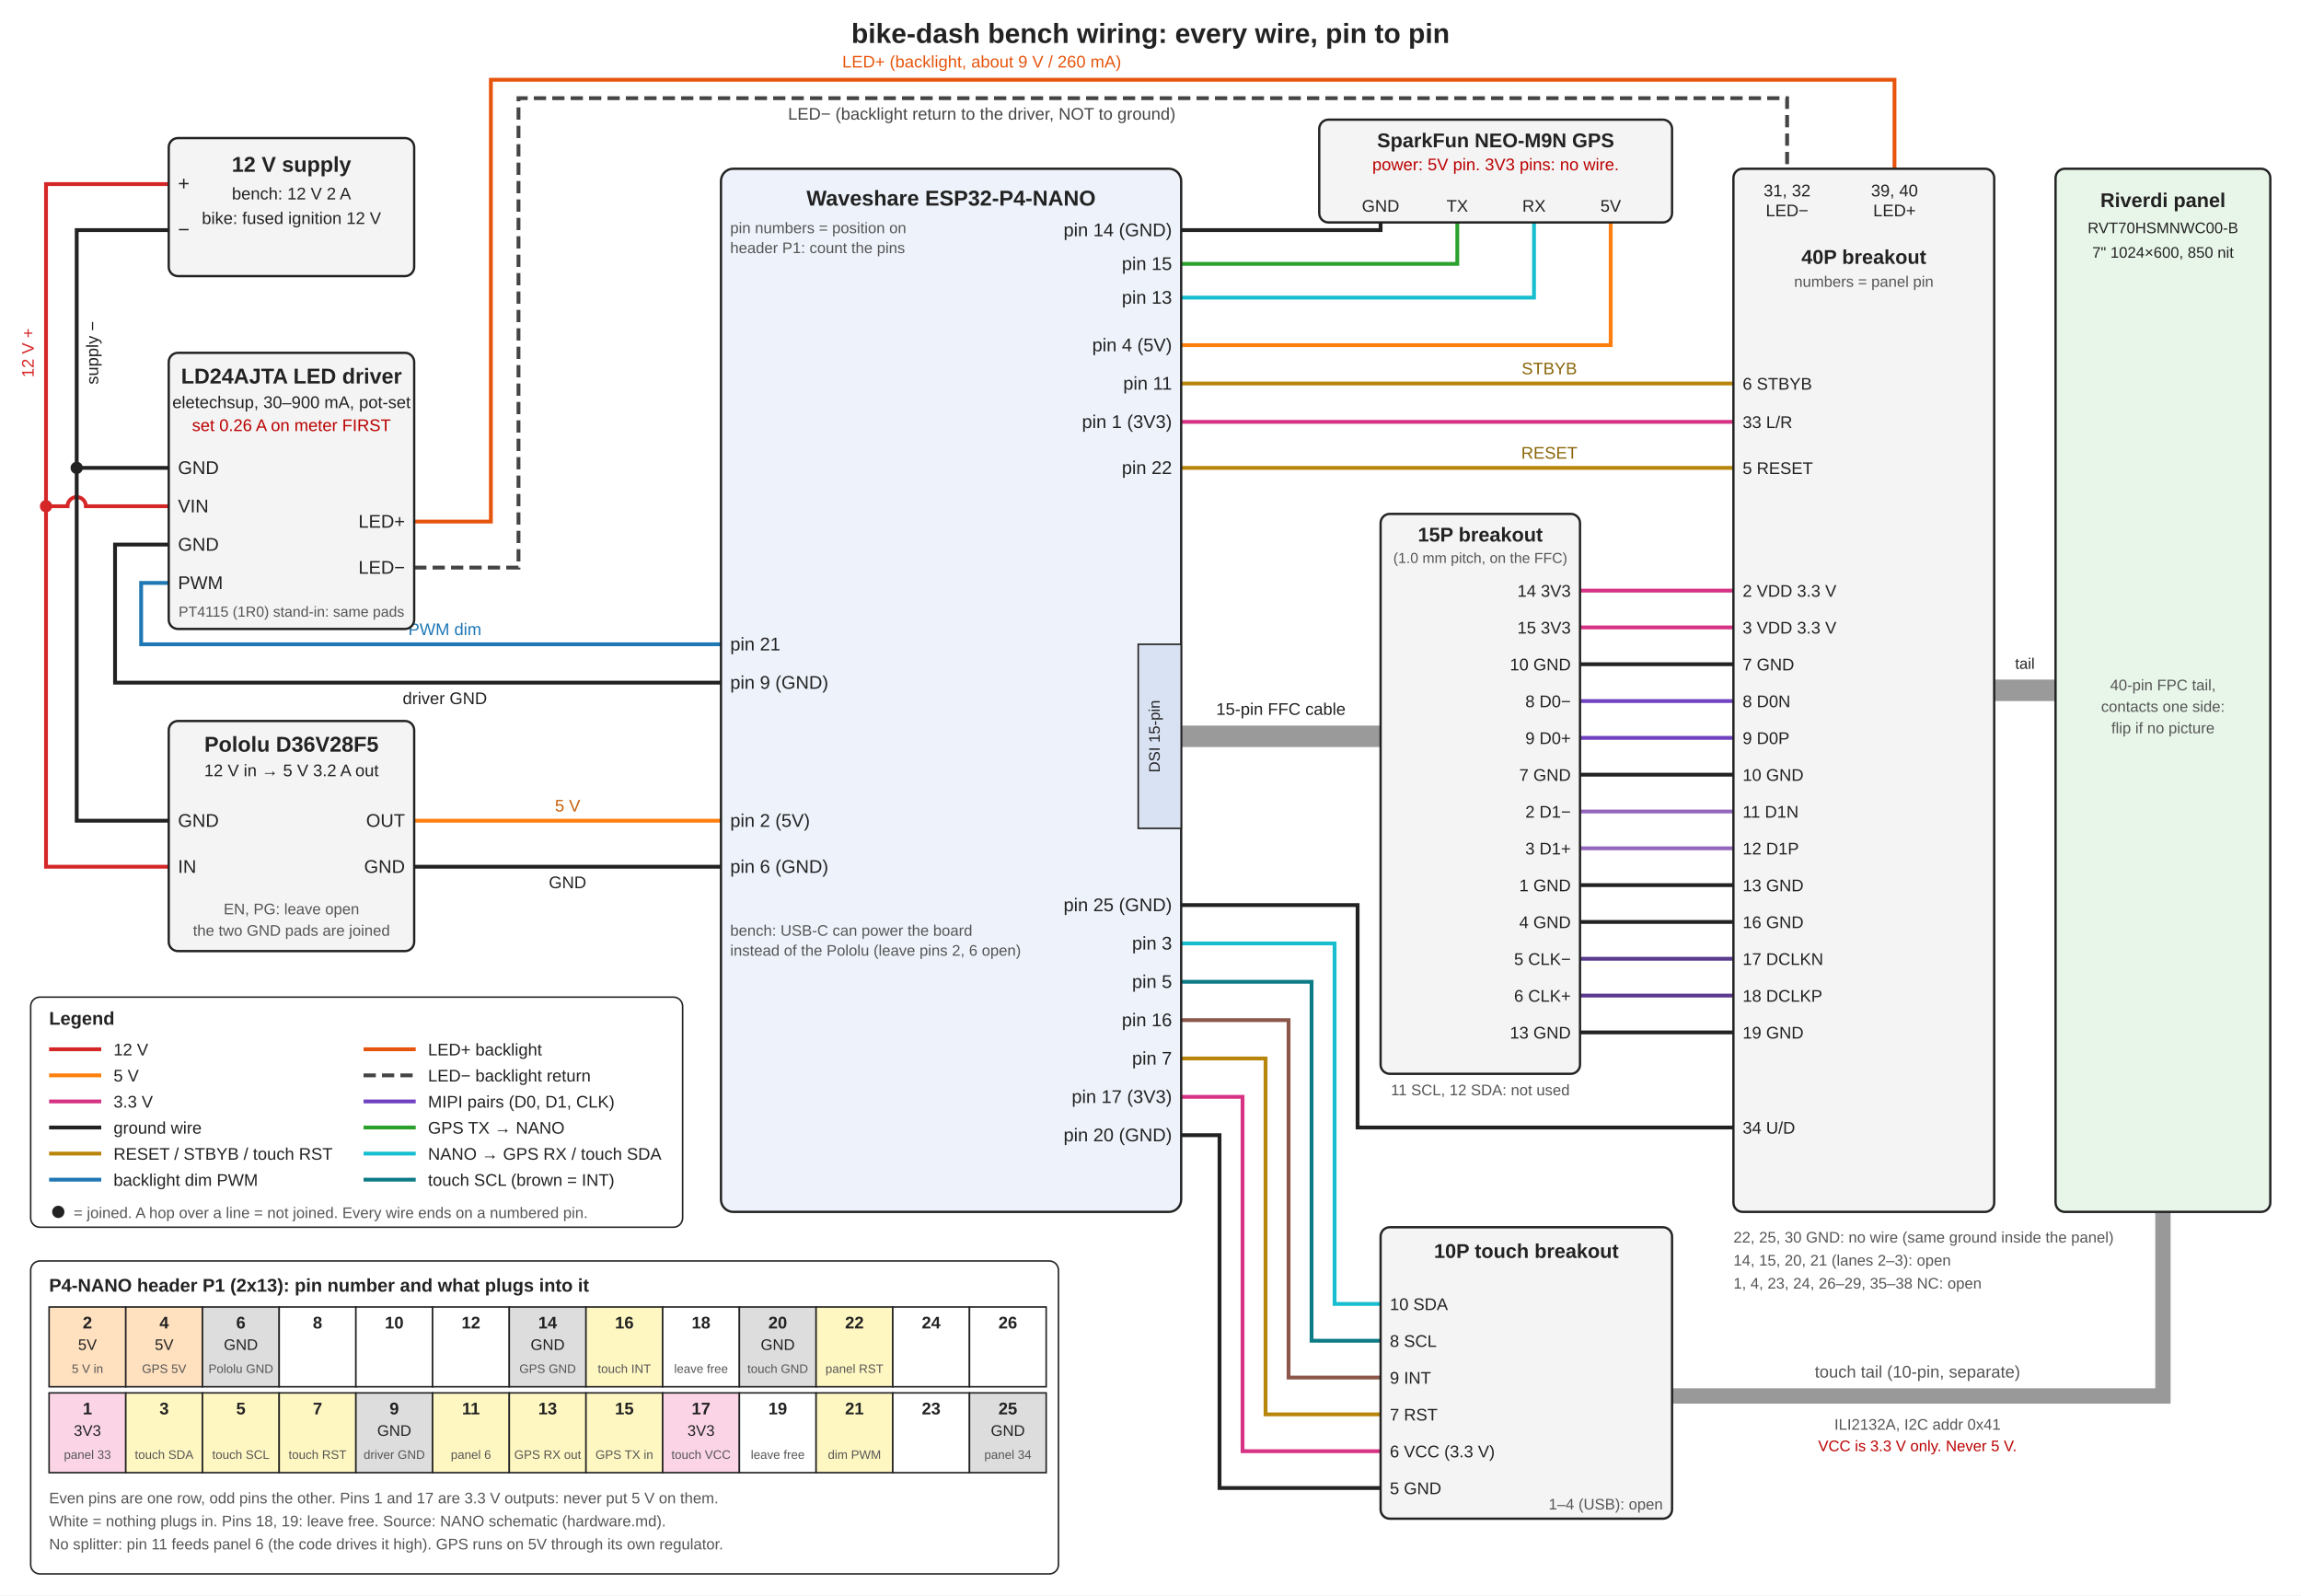
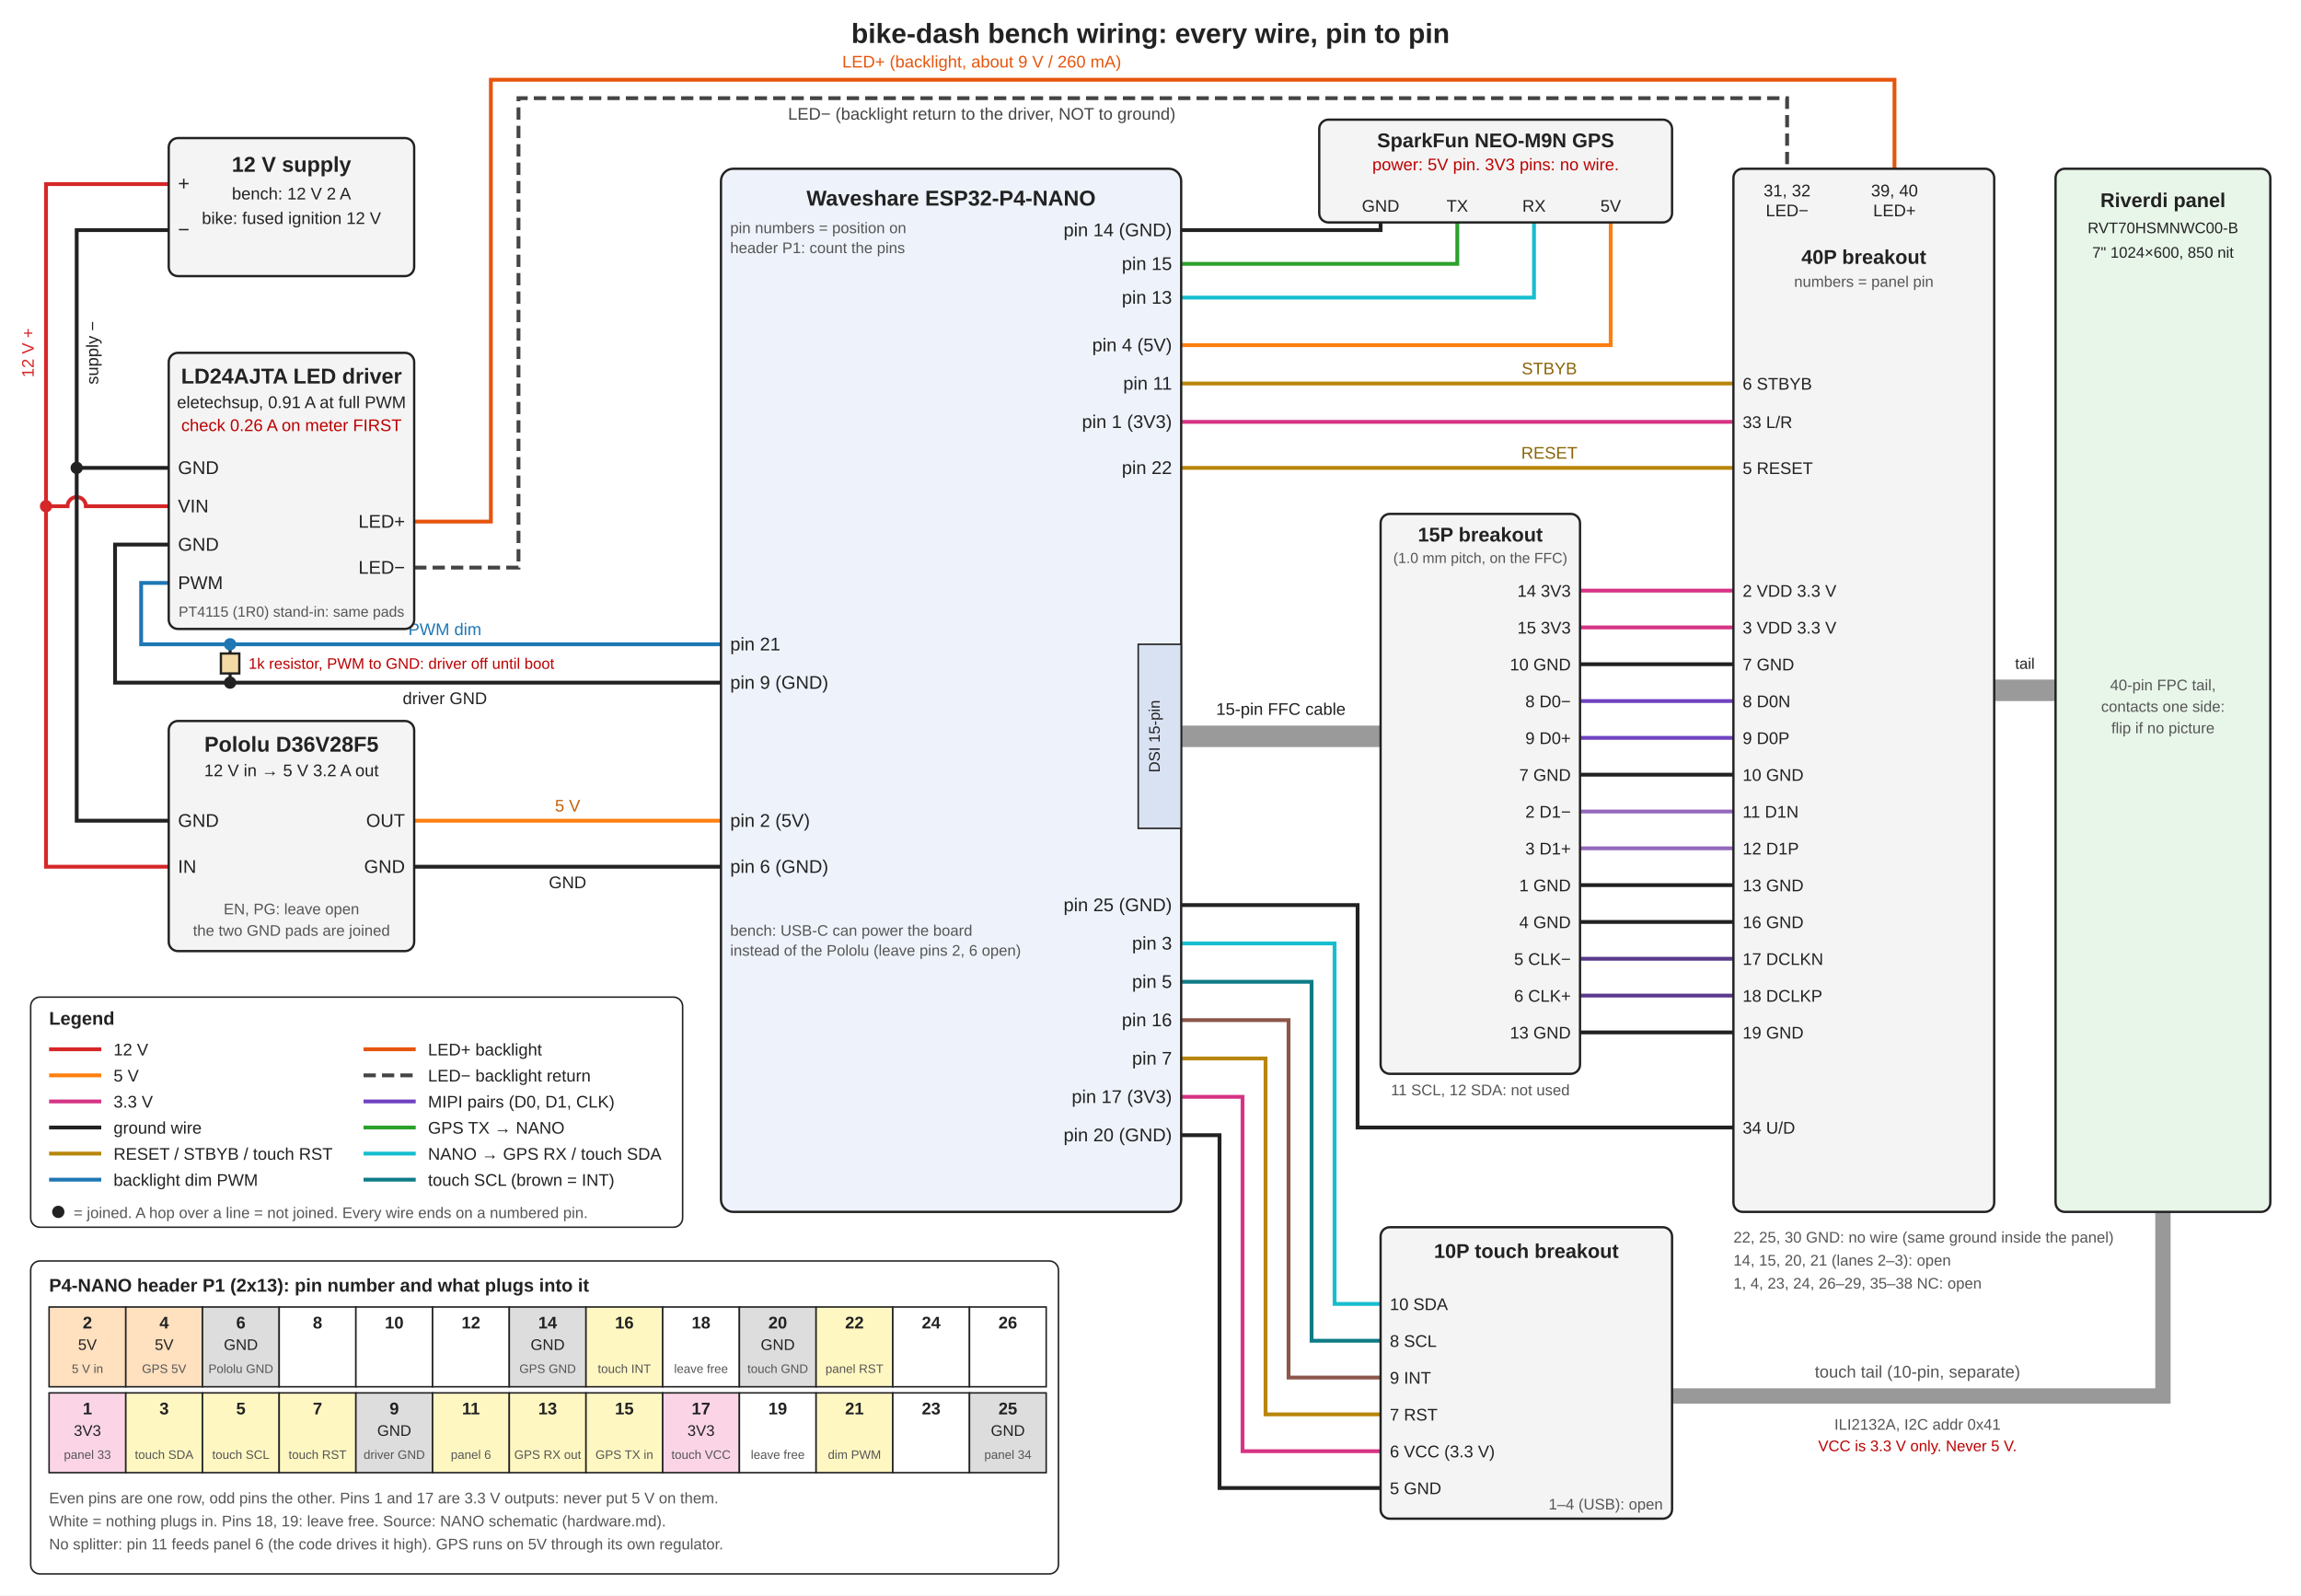
- <svg xmlns="http://www.w3.org/2000/svg" viewBox="0 0 1500 1040" width="1500" height="1040" role="img" aria-label="Bench wiring, every wire pin to pin. 12 V supply feeds the Pololu (IN, GND) and the LED driver (VIN, GND). Pololu OUT to NANO pin 2, GND to pin 6. LED driver PWM to pin 21, GND to pin 9, LED+ to panel 39/40, LED- to panel 31/32. NANO pin 22 to panel 5 RESET. NANO pin 1 (3V3) to panel 33. NANO pin 11 to panel 6 STBYB (driven high by the code). NANO pin 4 (5V) to GPS 5V. 15-pin breakout pins 14, 15 (3V3) to panel 2, 3; its GND pins 10, 7, 1, 4, 13 to panel 7, 10, 13, 16, 19; MIPI D0, D1, CLK pairs to panel 8/9, 11/12, 17/18. NANO pin 25 GND to panel 34. GPS: GND pin 14, TX to pin 15, RX to pin 13. Touch: SDA pin 3, SCL pin 5, INT pin 16, RST pin 7, VCC pin 17, GND pin 20.">
+ <svg xmlns="http://www.w3.org/2000/svg" viewBox="0 0 1500 1040" width="1500" height="1040" role="img" aria-label="Bench wiring, every wire pin to pin. 12 V supply feeds the Pololu (IN, GND) and the LED driver (VIN, GND). Pololu OUT to NANO pin 2, GND to pin 6. LED driver PWM to pin 21, GND to pin 9, a 1k resistor joins those two wires (PWM to GND), LED+ to panel 39/40, LED- to panel 31/32. NANO pin 22 to panel 5 RESET. NANO pin 1 (3V3) to panel 33. NANO pin 11 to panel 6 STBYB (driven high by the code). NANO pin 4 (5V) to GPS 5V. 15-pin breakout pins 14, 15 (3V3) to panel 2, 3; its GND pins 10, 7, 1, 4, 13 to panel 7, 10, 13, 16, 19; MIPI D0, D1, CLK pairs to panel 8/9, 11/12, 17/18. NANO pin 25 GND to panel 34. GPS: GND pin 14, TX to pin 15, RX to pin 13. Touch: SDA pin 3, SCL pin 5, INT pin 16, RST pin 7, VCC pin 17, GND pin 20.">
  <rect x="0" y="0" width="1500" height="1040" fill="#ffffff" />
  <g font-family="Arial, Helvetica, sans-serif" font-size="12" fill="#222">
    <text x="750" y="28" font-size="18" text-anchor="middle" font-weight="bold">bike-dash bench wiring: every wire, pin to pin</text>
    <polyline points="110,120 30,120 30,565 110,565" fill="none" stroke="#d62728" stroke-width="2.5" />
    <path d="M30,330 H44 A6,6 0 0 1 56,330 H110" fill="none" stroke="#d62728" stroke-width="2.5" />
    <circle cx="30" cy="330" r="4" fill="#d62728" />
    <polyline points="110,150 50,150 50,535 110,535" fill="none" stroke="#222" stroke-width="2.5" />
    <polyline points="50,305 110,305" fill="none" stroke="#222" stroke-width="2.5" />
    <circle cx="50" cy="305" r="4" fill="#222" />
    <text x="22" y="230" font-size="11" text-anchor="middle" fill="#d62728" transform="rotate(-90 22 230)">12 V +</text>
    <text x="64" y="230" font-size="11" text-anchor="middle" transform="rotate(-90 64 230)">supply −</text>
    <polyline points="110,355 75,355 75,445 470,445" fill="none" stroke="#222" stroke-width="2.5" />
    <polyline points="110,380 92,380 92,420 470,420" fill="none" stroke="#1f77b4" stroke-width="2.5" />
    <text x="290" y="414" font-size="11" text-anchor="middle" fill="#1f77b4">PWM dim</text>
    <text x="290" y="459" font-size="11" text-anchor="middle">driver GND</text>
+     <polyline points="150,420 150,426" fill="none" stroke="#222" stroke-width="2" />
+     <polyline points="150,439 150,445" fill="none" stroke="#222" stroke-width="2" />
+     <rect x="144" y="426" width="12" height="13" fill="#f3d9a4" stroke="#222" stroke-width="1.5" />
+     <circle cx="150" cy="420" r="4" fill="#1f77b4" />
+     <circle cx="150" cy="445" r="4" fill="#222" />
+     <text x="162" y="436" font-size="10" fill="#b00">1k resistor, PWM to GND: driver off until boot</text>
    <polyline points="270,535 470,535" fill="none" stroke="#ff7f0e" stroke-width="2.5" />
    <text x="370" y="529" font-size="11" text-anchor="middle" fill="#c8600a">5 V</text>
    <polyline points="270,565 470,565" fill="none" stroke="#222" stroke-width="2.5" />
    <text x="370" y="579" font-size="11" text-anchor="middle">GND</text>
    <polyline points="270,340 320,340 320,52 1235,52 1235,110" fill="none" stroke="#e6550d" stroke-width="2.5" />
    <polyline points="270,370 338,370 338,64 1165,64 1165,110" fill="none" stroke="#444" stroke-width="2.5" stroke-dasharray="8 4" />
    <text x="640" y="44" font-size="11" text-anchor="middle" fill="#e6550d">LED+  (backlight, about 9 V / 260 mA)</text>
    <text x="640" y="78" font-size="11" text-anchor="middle" fill="#444">LED−  (backlight return to the driver, NOT to ground)</text>
    <polyline points="770,150 900,150 900,145" fill="none" stroke="#222" stroke-width="2.5" />
    <polyline points="770,172 950,172 950,145" fill="none" stroke="#2ca02c" stroke-width="2.5" />
    <polyline points="770,194 1000,194 1000,145" fill="none" stroke="#17becf" stroke-width="2.5" />
    <polyline points="770,225 1050,225 1050,145" fill="none" stroke="#ff7f0e" stroke-width="2.5" />
    <polyline points="770,250 1130,250" fill="none" stroke="#b8860b" stroke-width="2.5" />
    <text x="1010" y="244" font-size="11" text-anchor="middle" fill="#8a6508">STBYB</text>
    <polyline points="770,275 1130,275" fill="none" stroke="#d63384" stroke-width="2.5" />
    <polyline points="770,305 1130,305" fill="none" stroke="#b8860b" stroke-width="2.5" />
    <text x="1010" y="299" font-size="11" text-anchor="middle" fill="#8a6508">RESET</text>
    <line x1="770" y1="480" x2="900" y2="480" stroke="#9a9a9a" stroke-width="14" />
    <text x="835" y="466" font-size="11" text-anchor="middle">15-pin FFC cable</text>
    <polyline points="1030,385 1130,385" fill="none" stroke="#d63384" stroke-width="2.5" />
    <polyline points="1030,409 1130,409" fill="none" stroke="#d63384" stroke-width="2.5" />
    <polyline points="1030,433 1130,433" fill="none" stroke="#222" stroke-width="2.5" />
    <polyline points="1030,457 1130,457" fill="none" stroke="#6f42c1" stroke-width="2.5" />
    <polyline points="1030,481 1130,481" fill="none" stroke="#6f42c1" stroke-width="2.5" />
    <polyline points="1030,505 1130,505" fill="none" stroke="#222" stroke-width="2.5" />
    <polyline points="1030,529 1130,529" fill="none" stroke="#9467bd" stroke-width="2.5" />
    <polyline points="1030,553 1130,553" fill="none" stroke="#9467bd" stroke-width="2.5" />
    <polyline points="1030,577 1130,577" fill="none" stroke="#222" stroke-width="2.5" />
    <polyline points="1030,601 1130,601" fill="none" stroke="#222" stroke-width="2.5" />
    <polyline points="1030,625 1130,625" fill="none" stroke="#5b3a8e" stroke-width="2.5" />
    <polyline points="1030,649 1130,649" fill="none" stroke="#5b3a8e" stroke-width="2.5" />
    <polyline points="1030,673 1130,673" fill="none" stroke="#222" stroke-width="2.5" />
    <polyline points="770,590 885,590 885,735 1130,735" fill="none" stroke="#222" stroke-width="2.5" />
    <polyline points="770,615 870,615 870,850 900,850" fill="none" stroke="#17becf" stroke-width="2.5" />
    <polyline points="770,640 855,640 855,874 900,874" fill="none" stroke="#0e7c86" stroke-width="2.5" />
    <polyline points="770,665 840,665 840,898 900,898" fill="none" stroke="#8c564b" stroke-width="2.5" />
    <polyline points="770,690 825,690 825,922 900,922" fill="none" stroke="#b8860b" stroke-width="2.5" />
    <polyline points="770,715 810,715 810,946 900,946" fill="none" stroke="#d63384" stroke-width="2.5" />
    <polyline points="770,740 795,740 795,970 900,970" fill="none" stroke="#222" stroke-width="2.5" />
    <line x1="1300" y1="450" x2="1340" y2="450" stroke="#9a9a9a" stroke-width="14" />
    <text x="1320" y="436" font-size="10" text-anchor="middle">tail</text>
    <polyline points="1410,790 1410,910 1090,910" fill="none" stroke="#999" stroke-width="10" />
    <text x="1250" y="898" font-size="11" text-anchor="middle" fill="#555">touch tail (10-pin, separate)</text>
    <text x="1250" y="932" font-size="10" text-anchor="middle" fill="#555">ILI2132A, I2C addr 0x41</text>
    <text x="1250" y="946" font-size="10" text-anchor="middle" fill="#b00">VCC is 3.3 V only. Never 5 V.</text>
    <rect x="110" y="90" width="160" height="90" rx="6" fill="#f4f4f4" stroke="#222" stroke-width="1.5" />
    <text x="190" y="112" font-size="14" text-anchor="middle" font-weight="bold">12 V supply</text>
    <text x="190" y="130" font-size="11" text-anchor="middle">bench: 12 V 2 A</text>
    <text x="190" y="146" font-size="11" text-anchor="middle">bike: fused ignition 12 V</text>
    <text x="116" y="124" font-size="13">+</text>
    <text x="116" y="154" font-size="13">−</text>
    <rect x="110" y="230" width="160" height="180" rx="6" fill="#f4f4f4" stroke="#222" stroke-width="1.5" />
    <text x="190" y="250" font-size="14" text-anchor="middle" font-weight="bold">LD24AJTA LED driver</text>
-     <text x="190" y="266" font-size="11" text-anchor="middle">eletechsup, 30–900 mA, pot-set</text>
-     <text x="190" y="281" font-size="11" text-anchor="middle" fill="#b00">set 0.26 A on meter FIRST</text>
+     <text x="190" y="266" font-size="11" text-anchor="middle">eletechsup, 0.91 A at full PWM</text>
+     <text x="190" y="281" font-size="11" text-anchor="middle" fill="#b00">check 0.26 A on meter FIRST</text>
    <text x="116" y="309" font-size="12">GND</text>
    <text x="116" y="334" font-size="12">VIN</text>
    <text x="116" y="359" font-size="12">GND</text>
    <text x="116" y="384" font-size="12">PWM</text>
    <text x="264" y="344" font-size="12" text-anchor="end">LED+</text>
    <text x="264" y="374" font-size="12" text-anchor="end">LED−</text>
    <text x="190" y="402" font-size="9.5" text-anchor="middle" fill="#555">PT4115 (1R0) stand-in: same pads</text>
    <rect x="110" y="470" width="160" height="150" rx="6" fill="#f4f4f4" stroke="#222" stroke-width="1.5" />
    <text x="190" y="490" font-size="14" text-anchor="middle" font-weight="bold">Pololu D36V28F5</text>
    <text x="190" y="506" font-size="11" text-anchor="middle">12 V in → 5 V 3.2 A out</text>
    <text x="116" y="539" font-size="12">GND</text>
    <text x="116" y="569" font-size="12">IN</text>
    <text x="264" y="539" font-size="12" text-anchor="end">OUT</text>
    <text x="264" y="569" font-size="12" text-anchor="end">GND</text>
    <text x="190" y="596" font-size="10" text-anchor="middle" fill="#555">EN, PG: leave open</text>
    <text x="190" y="610" font-size="10" text-anchor="middle" fill="#555">the two GND pads are joined</text>
    <rect x="470" y="110" width="300" height="680" rx="8" fill="#eef3fb" stroke="#222" stroke-width="1.5" />
    <text x="620" y="134" font-size="14" text-anchor="middle" font-weight="bold">Waveshare ESP32-P4-NANO</text>
    <text x="476" y="152" font-size="10" fill="#555">pin numbers = position on</text>
    <text x="476" y="165" font-size="10" fill="#555">header P1: count the pins</text>
    <text x="476" y="424" font-size="12">pin 21</text>
    <text x="476" y="449" font-size="12">pin 9 (GND)</text>
    <text x="476" y="539" font-size="12">pin 2 (5V)</text>
    <text x="476" y="569" font-size="12">pin 6 (GND)</text>
    <text x="476" y="610" font-size="10" fill="#555">bench: USB-C can power the board</text>
    <text x="476" y="623" font-size="10" fill="#555">instead of the Pololu (leave pins 2, 6 open)</text>
    <text x="764" y="154" font-size="12" text-anchor="end">pin 14 (GND)</text>
    <text x="764" y="176" font-size="12" text-anchor="end">pin 15</text>
    <text x="764" y="198" font-size="12" text-anchor="end">pin 13</text>
    <text x="764" y="229" font-size="12" text-anchor="end">pin 4 (5V)</text>
    <text x="764" y="254" font-size="12" text-anchor="end">pin 11</text>
    <text x="764" y="279" font-size="12" text-anchor="end">pin 1 (3V3)</text>
    <text x="764" y="309" font-size="12" text-anchor="end">pin 22</text>
    <text x="764" y="594" font-size="12" text-anchor="end">pin 25 (GND)</text>
    <text x="764" y="619" font-size="12" text-anchor="end">pin 3</text>
    <text x="764" y="644" font-size="12" text-anchor="end">pin 5</text>
    <text x="764" y="669" font-size="12" text-anchor="end">pin 16</text>
    <text x="764" y="694" font-size="12" text-anchor="end">pin 7</text>
    <text x="764" y="719" font-size="12" text-anchor="end">pin 17 (3V3)</text>
    <text x="764" y="744" font-size="12" text-anchor="end">pin 20 (GND)</text>
    <rect x="742" y="420" width="28" height="120" fill="#d9e2f3" stroke="#222" />
    <text x="756" y="480" font-size="10" text-anchor="middle" transform="rotate(-90 756 480)">DSI 15-pin</text>
    <rect x="860" y="78" width="230" height="67" rx="6" fill="#f4f4f4" stroke="#222" stroke-width="1.5" />
    <text x="975" y="96" font-size="13" text-anchor="middle" font-weight="bold">SparkFun NEO-M9N GPS</text>
    <text x="975" y="111" font-size="11" text-anchor="middle" fill="#b00">power: 5V pin. 3V3 pins: no wire.</text>
    <text x="900" y="138" font-size="11" text-anchor="middle">GND</text>
    <text x="950" y="138" font-size="11" text-anchor="middle">TX</text>
    <text x="1000" y="138" font-size="11" text-anchor="middle">RX</text>
    <text x="1050" y="138" font-size="11" text-anchor="middle">5V</text>
    <rect x="900" y="335" width="130" height="365" rx="6" fill="#f4f4f4" stroke="#222" stroke-width="1.5" />
    <text x="965" y="353" font-size="13" text-anchor="middle" font-weight="bold">15P breakout</text>
    <text x="965" y="367" font-size="9.5" text-anchor="middle" fill="#555">(1.0 mm pitch, on the FFC)</text>
    <text x="1024" y="389" font-size="11" text-anchor="end">14  3V3</text>
    <text x="1024" y="413" font-size="11" text-anchor="end">15  3V3</text>
    <text x="1024" y="437" font-size="11" text-anchor="end">10  GND</text>
    <text x="1024" y="461" font-size="11" text-anchor="end">8  D0−</text>
    <text x="1024" y="485" font-size="11" text-anchor="end">9  D0+</text>
    <text x="1024" y="509" font-size="11" text-anchor="end">7  GND</text>
    <text x="1024" y="533" font-size="11" text-anchor="end">2  D1−</text>
    <text x="1024" y="557" font-size="11" text-anchor="end">3  D1+</text>
    <text x="1024" y="581" font-size="11" text-anchor="end">1  GND</text>
    <text x="1024" y="605" font-size="11" text-anchor="end">4  GND</text>
    <text x="1024" y="629" font-size="11" text-anchor="end">5  CLK−</text>
    <text x="1024" y="653" font-size="11" text-anchor="end">6  CLK+</text>
    <text x="1024" y="677" font-size="11" text-anchor="end">13  GND</text>
    <text x="965" y="714" font-size="10" text-anchor="middle" fill="#555">11 SCL, 12 SDA: not used</text>
    <rect x="1130" y="110" width="170" height="680" rx="6" fill="#f4f4f4" stroke="#222" stroke-width="1.5" />
    <text x="1165" y="128" font-size="11" text-anchor="middle">31, 32</text>
    <text x="1165" y="141" font-size="11" text-anchor="middle">LED−</text>
    <text x="1235" y="128" font-size="11" text-anchor="middle">39, 40</text>
    <text x="1235" y="141" font-size="11" text-anchor="middle">LED+</text>
    <text x="1215" y="172" font-size="13" text-anchor="middle" font-weight="bold">40P breakout</text>
    <text x="1215" y="187" font-size="10" text-anchor="middle" fill="#555">numbers = panel pin</text>
    <text x="1136" y="254" font-size="11">6  STBYB</text>
    <text x="1136" y="279" font-size="11">33  L/R</text>
    <text x="1136" y="309" font-size="11">5  RESET</text>
    <text x="1136" y="389" font-size="11">2  VDD 3.3 V</text>
    <text x="1136" y="413" font-size="11">3  VDD 3.3 V</text>
    <text x="1136" y="437" font-size="11">7  GND</text>
    <text x="1136" y="461" font-size="11">8  D0N</text>
    <text x="1136" y="485" font-size="11">9  D0P</text>
    <text x="1136" y="509" font-size="11">10  GND</text>
    <text x="1136" y="533" font-size="11">11  D1N</text>
    <text x="1136" y="557" font-size="11">12  D1P</text>
    <text x="1136" y="581" font-size="11">13  GND</text>
    <text x="1136" y="605" font-size="11">16  GND</text>
    <text x="1136" y="629" font-size="11">17  DCLKN</text>
    <text x="1136" y="653" font-size="11">18  DCLKP</text>
    <text x="1136" y="677" font-size="11">19  GND</text>
    <text x="1136" y="739" font-size="11">34  U/D</text>
    <text x="1130" y="810" font-size="10" fill="#555">22, 25, 30 GND: no wire (same ground inside the panel)</text>
    <text x="1130" y="825" font-size="10" fill="#555">14, 15, 20, 21 (lanes 2–3): open</text>
    <text x="1130" y="840" font-size="10" fill="#555">1, 4, 23, 24, 26–29, 35–38 NC: open</text>
    <rect x="1340" y="110" width="140" height="680" rx="6" fill="#e8f5e9" stroke="#222" stroke-width="1.5" />
    <text x="1410" y="135" font-size="13" text-anchor="middle" font-weight="bold">Riverdi panel</text>
    <text x="1410" y="152" font-size="10" text-anchor="middle">RVT70HSMNWC00-B</text>
    <text x="1410" y="168" font-size="10" text-anchor="middle">7" 1024×600, 850 nit</text>
    <text x="1410" y="450" font-size="10" text-anchor="middle" fill="#555">40-pin FPC tail,</text>
    <text x="1410" y="464" font-size="10" text-anchor="middle" fill="#555">contacts one side:</text>
    <text x="1410" y="478" font-size="10" text-anchor="middle" fill="#555">flip if no picture</text>
    <rect x="900" y="800" width="190" height="190" rx="6" fill="#f4f4f4" stroke="#222" stroke-width="1.5" />
    <text x="995" y="820" font-size="13" text-anchor="middle" font-weight="bold">10P touch breakout</text>
    <text x="906" y="854" font-size="11">10  SDA</text>
    <text x="906" y="878" font-size="11">8  SCL</text>
    <text x="906" y="902" font-size="11">9  INT</text>
    <text x="906" y="926" font-size="11">7  RST</text>
    <text x="906" y="950" font-size="11">6  VCC (3.3 V)</text>
    <text x="906" y="974" font-size="11">5  GND</text>
    <text x="1084" y="984" font-size="10" text-anchor="end" fill="#555">1–4 (USB): open</text>
    <rect x="20" y="650" width="425" height="150" rx="6" fill="#fff" stroke="#222" stroke-width="1" />
    <text x="32" y="668" font-size="12" font-weight="bold">Legend</text>
    <line x1="32" y1="684" x2="66" y2="684" stroke="#d62728" stroke-width="2.5" />
    <text x="74" y="688" font-size="11">12 V</text>
    <line x1="32" y1="701" x2="66" y2="701" stroke="#ff7f0e" stroke-width="2.5" />
    <text x="74" y="705" font-size="11">5 V</text>
    <line x1="32" y1="718" x2="66" y2="718" stroke="#d63384" stroke-width="2.5" />
    <text x="74" y="722" font-size="11">3.3 V</text>
    <line x1="32" y1="735" x2="66" y2="735" stroke="#222" stroke-width="2.5" />
    <text x="74" y="739" font-size="11">ground wire</text>
    <line x1="32" y1="752" x2="66" y2="752" stroke="#b8860b" stroke-width="2.5" />
    <text x="74" y="756" font-size="11">RESET / STBYB / touch RST</text>
    <line x1="32" y1="769" x2="66" y2="769" stroke="#1f77b4" stroke-width="2.5" />
    <text x="74" y="773" font-size="11">backlight dim PWM</text>
    <line x1="237" y1="684" x2="271" y2="684" stroke="#e6550d" stroke-width="2.5" />
    <text x="279" y="688" font-size="11">LED+ backlight</text>
    <line x1="237" y1="701" x2="271" y2="701" stroke="#444" stroke-width="2.5" stroke-dasharray="8 4" />
    <text x="279" y="705" font-size="11">LED− backlight return</text>
    <line x1="237" y1="718" x2="271" y2="718" stroke="#6f42c1" stroke-width="2.5" />
    <text x="279" y="722" font-size="11">MIPI pairs (D0, D1, CLK)</text>
    <line x1="237" y1="735" x2="271" y2="735" stroke="#2ca02c" stroke-width="2.5" />
    <text x="279" y="739" font-size="11">GPS TX → NANO</text>
    <line x1="237" y1="752" x2="271" y2="752" stroke="#17becf" stroke-width="2.5" />
    <text x="279" y="756" font-size="11">NANO → GPS RX / touch SDA</text>
    <line x1="237" y1="769" x2="271" y2="769" stroke="#0e7c86" stroke-width="2.5" />
    <text x="279" y="773" font-size="11">touch SCL (brown = INT)</text>
    <circle cx="38" cy="790" r="4" fill="#222" />
    <text x="48" y="794" font-size="10" fill="#555">= joined. A hop over a line = not joined. Every wire ends on a numbered pin.</text>
    <rect x="20" y="822" width="670" height="204" rx="6" fill="#fff" stroke="#222" stroke-width="1" />
    <text x="32" y="842" font-size="12" font-weight="bold">P4-NANO header P1 (2x13): pin number and what plugs into it</text>
    <rect x="32" y="852" width="50" height="52" fill="#ffe0bf" stroke="#222" stroke-width="1" />
    <text x="57.0" y="866" font-size="11" text-anchor="middle" font-weight="bold">2</text>
    <text x="57.0" y="880" font-size="10" text-anchor="middle">5V</text>
    <text x="57.0" y="895" font-size="8" text-anchor="middle" fill="#555">5 V in</text>
    <rect x="82" y="852" width="50" height="52" fill="#ffe0bf" stroke="#222" stroke-width="1" />
    <text x="107.0" y="866" font-size="11" text-anchor="middle" font-weight="bold">4</text>
    <text x="107.0" y="880" font-size="10" text-anchor="middle">5V</text>
    <text x="107.0" y="895" font-size="8" text-anchor="middle" fill="#555">GPS 5V</text>
    <rect x="132" y="852" width="50" height="52" fill="#dddddd" stroke="#222" stroke-width="1" />
    <text x="157.0" y="866" font-size="11" text-anchor="middle" font-weight="bold">6</text>
    <text x="157.0" y="880" font-size="10" text-anchor="middle">GND</text>
    <text x="157.0" y="895" font-size="8" text-anchor="middle" fill="#555">Pololu GND</text>
    <rect x="182" y="852" width="50" height="52" fill="#ffffff" stroke="#222" stroke-width="1" />
    <text x="207.0" y="866" font-size="11" text-anchor="middle" font-weight="bold">8</text>
    <rect x="232" y="852" width="50" height="52" fill="#ffffff" stroke="#222" stroke-width="1" />
    <text x="257.0" y="866" font-size="11" text-anchor="middle" font-weight="bold">10</text>
    <rect x="282" y="852" width="50" height="52" fill="#ffffff" stroke="#222" stroke-width="1" />
    <text x="307.0" y="866" font-size="11" text-anchor="middle" font-weight="bold">12</text>
    <rect x="332" y="852" width="50" height="52" fill="#dddddd" stroke="#222" stroke-width="1" />
    <text x="357.0" y="866" font-size="11" text-anchor="middle" font-weight="bold">14</text>
    <text x="357.0" y="880" font-size="10" text-anchor="middle">GND</text>
    <text x="357.0" y="895" font-size="8" text-anchor="middle" fill="#555">GPS GND</text>
    <rect x="382" y="852" width="50" height="52" fill="#fff7c2" stroke="#222" stroke-width="1" />
    <text x="407.0" y="866" font-size="11" text-anchor="middle" font-weight="bold">16</text>
    <text x="407.0" y="895" font-size="8" text-anchor="middle" fill="#555">touch INT</text>
    <rect x="432" y="852" width="50" height="52" fill="#ffffff" stroke="#222" stroke-width="1" />
    <text x="457.0" y="866" font-size="11" text-anchor="middle" font-weight="bold">18</text>
    <text x="457.0" y="895" font-size="8" text-anchor="middle" fill="#555">leave free</text>
    <rect x="482" y="852" width="50" height="52" fill="#dddddd" stroke="#222" stroke-width="1" />
    <text x="507.0" y="866" font-size="11" text-anchor="middle" font-weight="bold">20</text>
    <text x="507.0" y="880" font-size="10" text-anchor="middle">GND</text>
    <text x="507.0" y="895" font-size="8" text-anchor="middle" fill="#555">touch GND</text>
    <rect x="532" y="852" width="50" height="52" fill="#fff7c2" stroke="#222" stroke-width="1" />
    <text x="557.0" y="866" font-size="11" text-anchor="middle" font-weight="bold">22</text>
    <text x="557.0" y="895" font-size="8" text-anchor="middle" fill="#555">panel RST</text>
    <rect x="582" y="852" width="50" height="52" fill="#ffffff" stroke="#222" stroke-width="1" />
    <text x="607.0" y="866" font-size="11" text-anchor="middle" font-weight="bold">24</text>
    <rect x="632" y="852" width="50" height="52" fill="#ffffff" stroke="#222" stroke-width="1" />
    <text x="657.0" y="866" font-size="11" text-anchor="middle" font-weight="bold">26</text>
    <rect x="32" y="908" width="50" height="52" fill="#fbd5e6" stroke="#222" stroke-width="1" />
    <text x="57.0" y="922" font-size="11" text-anchor="middle" font-weight="bold">1</text>
    <text x="57.0" y="936" font-size="10" text-anchor="middle">3V3</text>
    <text x="57.0" y="951" font-size="8" text-anchor="middle" fill="#555">panel 33</text>
    <rect x="82" y="908" width="50" height="52" fill="#fff7c2" stroke="#222" stroke-width="1" />
    <text x="107.0" y="922" font-size="11" text-anchor="middle" font-weight="bold">3</text>
    <text x="107.0" y="951" font-size="8" text-anchor="middle" fill="#555">touch SDA</text>
    <rect x="132" y="908" width="50" height="52" fill="#fff7c2" stroke="#222" stroke-width="1" />
    <text x="157.0" y="922" font-size="11" text-anchor="middle" font-weight="bold">5</text>
    <text x="157.0" y="951" font-size="8" text-anchor="middle" fill="#555">touch SCL</text>
    <rect x="182" y="908" width="50" height="52" fill="#fff7c2" stroke="#222" stroke-width="1" />
    <text x="207.0" y="922" font-size="11" text-anchor="middle" font-weight="bold">7</text>
    <text x="207.0" y="951" font-size="8" text-anchor="middle" fill="#555">touch RST</text>
    <rect x="232" y="908" width="50" height="52" fill="#dddddd" stroke="#222" stroke-width="1" />
    <text x="257.0" y="922" font-size="11" text-anchor="middle" font-weight="bold">9</text>
    <text x="257.0" y="936" font-size="10" text-anchor="middle">GND</text>
    <text x="257.0" y="951" font-size="8" text-anchor="middle" fill="#555">driver GND</text>
    <rect x="282" y="908" width="50" height="52" fill="#fff7c2" stroke="#222" stroke-width="1" />
    <text x="307.0" y="922" font-size="11" text-anchor="middle" font-weight="bold">11</text>
    <text x="307.0" y="951" font-size="8" text-anchor="middle" fill="#555">panel 6</text>
    <rect x="332" y="908" width="50" height="52" fill="#fff7c2" stroke="#222" stroke-width="1" />
    <text x="357.0" y="922" font-size="11" text-anchor="middle" font-weight="bold">13</text>
    <text x="357.0" y="951" font-size="8" text-anchor="middle" fill="#555">GPS RX out</text>
    <rect x="382" y="908" width="50" height="52" fill="#fff7c2" stroke="#222" stroke-width="1" />
    <text x="407.0" y="922" font-size="11" text-anchor="middle" font-weight="bold">15</text>
    <text x="407.0" y="951" font-size="8" text-anchor="middle" fill="#555">GPS TX in</text>
    <rect x="432" y="908" width="50" height="52" fill="#fbd5e6" stroke="#222" stroke-width="1" />
    <text x="457.0" y="922" font-size="11" text-anchor="middle" font-weight="bold">17</text>
    <text x="457.0" y="936" font-size="10" text-anchor="middle">3V3</text>
    <text x="457.0" y="951" font-size="8" text-anchor="middle" fill="#555">touch VCC</text>
    <rect x="482" y="908" width="50" height="52" fill="#ffffff" stroke="#222" stroke-width="1" />
    <text x="507.0" y="922" font-size="11" text-anchor="middle" font-weight="bold">19</text>
    <text x="507.0" y="951" font-size="8" text-anchor="middle" fill="#555">leave free</text>
    <rect x="532" y="908" width="50" height="52" fill="#fff7c2" stroke="#222" stroke-width="1" />
    <text x="557.0" y="922" font-size="11" text-anchor="middle" font-weight="bold">21</text>
    <text x="557.0" y="951" font-size="8" text-anchor="middle" fill="#555">dim PWM</text>
    <rect x="582" y="908" width="50" height="52" fill="#ffffff" stroke="#222" stroke-width="1" />
    <text x="607.0" y="922" font-size="11" text-anchor="middle" font-weight="bold">23</text>
    <rect x="632" y="908" width="50" height="52" fill="#dddddd" stroke="#222" stroke-width="1" />
    <text x="657.0" y="922" font-size="11" text-anchor="middle" font-weight="bold">25</text>
    <text x="657.0" y="936" font-size="10" text-anchor="middle">GND</text>
    <text x="657.0" y="951" font-size="8" text-anchor="middle" fill="#555">panel 34</text>
    <text x="32" y="980" font-size="10" fill="#555">Even pins are one row, odd pins the other. Pins 1 and 17 are 3.3 V outputs: never put 5 V on them.</text>
    <text x="32" y="995" font-size="10" fill="#555">White = nothing plugs in. Pins 18, 19: leave free. Source: NANO schematic (hardware.md).</text>
    <text x="32" y="1010" font-size="10" fill="#555">No splitter: pin 11 feeds panel 6 (the code drives it high). GPS runs on 5V through its own regulator.</text>
  </g>
</svg>
